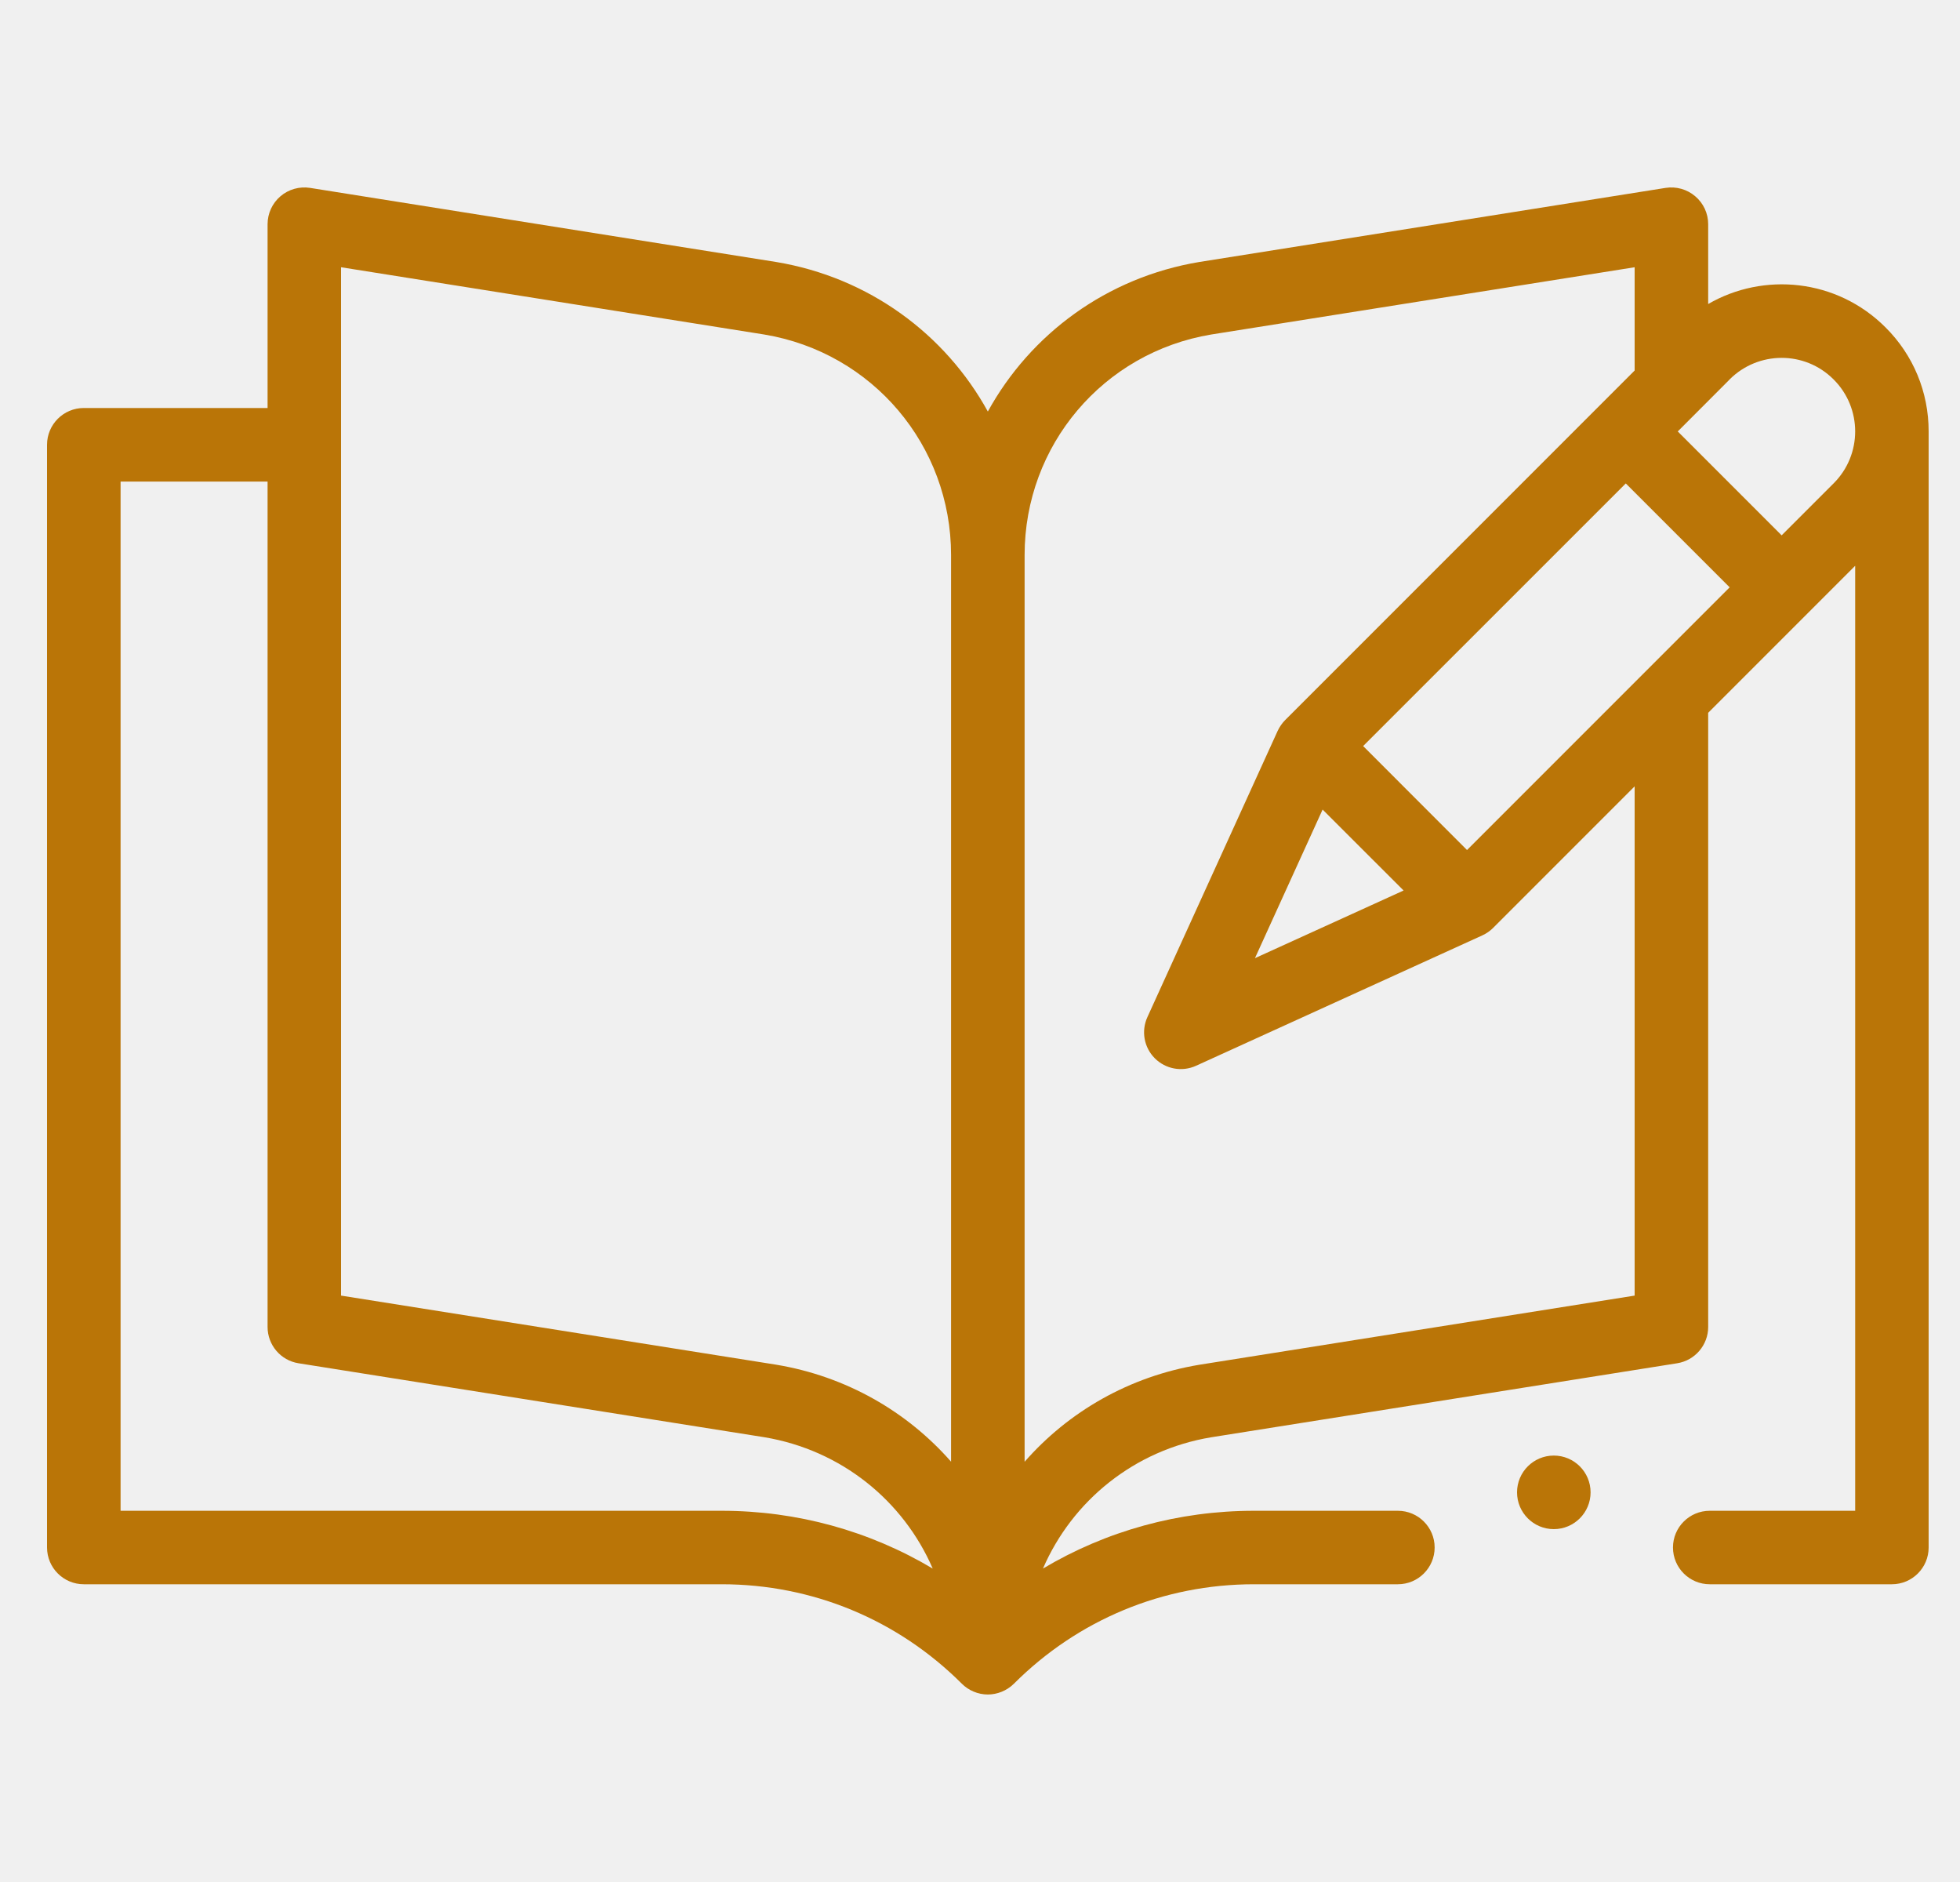
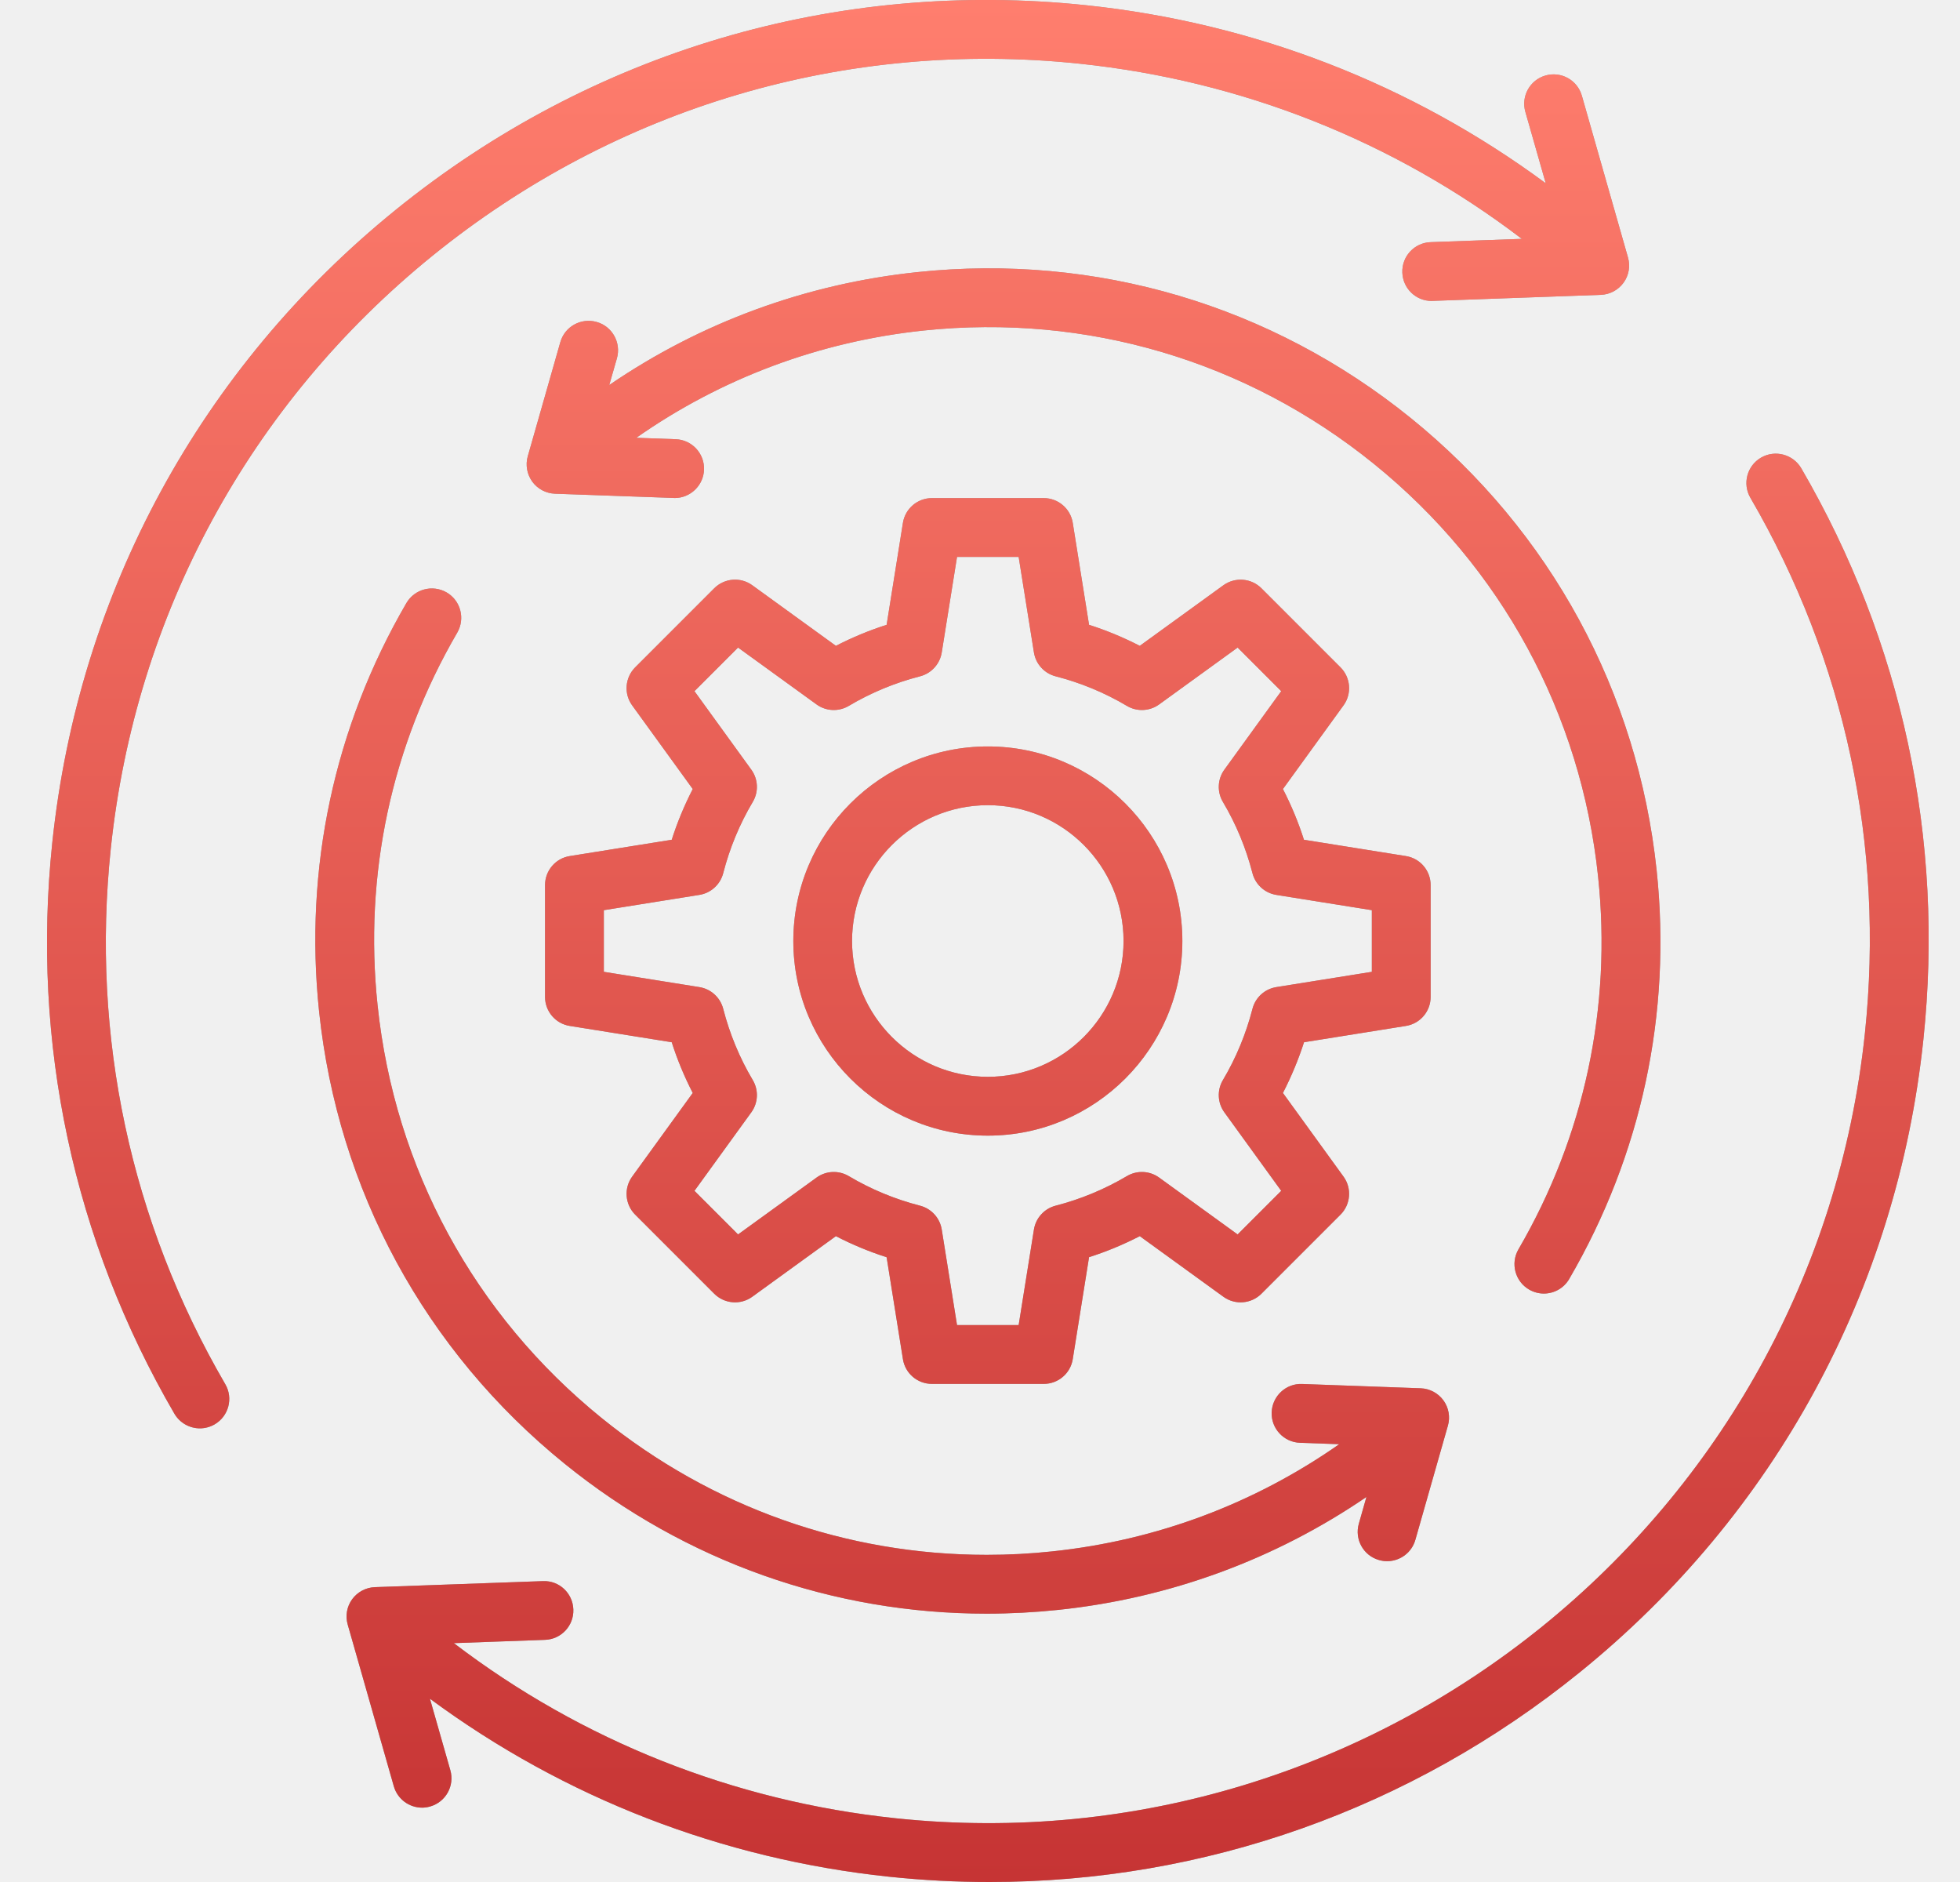
<svg xmlns="http://www.w3.org/2000/svg" width="25" height="24" viewBox="0 0 25 24" fill="none">
-   <g id="fi_2708777" clip-path="url(#clip0_2808_19280)">
-     <g id="Group">
-       <path id="Vector" d="M21.788 3.877V2.859C21.788 2.722 21.728 2.592 21.623 2.503C21.519 2.414 21.381 2.375 21.245 2.396L15.297 3.341C14.115 3.538 13.143 4.261 12.6 5.248C12.057 4.261 11.084 3.538 9.9 3.341L3.955 2.396C3.819 2.375 3.681 2.414 3.577 2.503C3.473 2.592 3.413 2.722 3.413 2.859V5.203H1.069C0.81 5.203 0.6 5.413 0.6 5.672V19.734C0.6 19.993 0.81 20.203 1.069 20.203H9.205C10.362 20.203 11.45 20.654 12.269 21.472C12.353 21.556 12.473 21.609 12.6 21.609C12.718 21.609 12.841 21.562 12.932 21.472C13.75 20.654 14.838 20.203 15.995 20.203H17.83C18.089 20.203 18.299 19.993 18.299 19.734C18.299 19.476 18.089 19.266 17.83 19.266H15.995C15.032 19.266 14.109 19.523 13.303 20.003C13.677 19.139 14.467 18.492 15.448 18.329L21.392 17.385C21.62 17.349 21.788 17.152 21.788 16.922V9.09C22.512 8.366 22.939 7.939 23.663 7.215V19.266H21.808C21.549 19.266 21.339 19.476 21.339 19.734C21.339 19.993 21.549 20.203 21.808 20.203H24.131C24.39 20.203 24.6 19.993 24.6 19.734V5.501C24.6 5 24.405 4.529 24.051 4.176C23.427 3.551 22.491 3.469 21.788 3.877ZM18.712 10.84L17.387 9.514L20.737 6.165L22.062 7.49L18.712 10.84ZM16.87 10.324L17.903 11.356L16.007 12.219L16.87 10.324ZM4.35 3.408L9.749 4.266C11.129 4.496 12.131 5.679 12.131 7.078V18.64C11.572 18.003 10.796 17.552 9.9 17.403L4.35 16.522V3.408ZM1.538 19.266V6.141H3.413V16.922C3.413 17.152 3.58 17.349 3.808 17.385L9.749 18.328C10.732 18.492 11.523 19.139 11.897 20.003C11.091 19.523 10.168 19.266 9.205 19.266H1.538ZM20.85 16.522L15.297 17.404C14.402 17.553 13.628 18.003 13.069 18.641V7.078C13.069 5.679 14.071 4.496 15.448 4.266L20.85 3.408V4.725L16.393 9.182C16.393 9.182 16.392 9.183 16.392 9.183C16.356 9.219 16.32 9.27 16.297 9.32L14.635 12.971C14.554 13.149 14.592 13.358 14.73 13.496C14.867 13.633 15.076 13.673 15.256 13.591L18.906 11.929C18.958 11.906 19.008 11.87 19.044 11.834C19.044 11.834 19.044 11.834 19.044 11.834L20.85 10.028V16.522ZM23.388 6.164L22.725 6.827L21.4 5.502C22.308 4.593 21.995 4.906 22.062 4.838C22.426 4.475 23.019 4.469 23.388 4.839C23.754 5.204 23.755 5.798 23.388 6.164Z" fill="#BA7507" />
-       <path id="Vector_2" d="M19.819 19.5C20.078 19.5 20.288 19.29 20.288 19.031C20.288 18.772 20.078 18.562 19.819 18.562C19.56 18.562 19.35 18.772 19.35 19.031C19.35 19.29 19.56 19.5 19.819 19.5Z" fill="#BA7507" />
-     </g>
+   <g clip-path="url(#clip0_33_9753)">
+     <path d="M4.07 12.898C3.878 11.073 4.263 9.272 5.184 7.69C5.288 7.512 5.517 7.451 5.697 7.555C5.876 7.659 5.936 7.889 5.832 8.068C4.992 9.511 4.64 11.154 4.816 12.819C5.034 14.899 6.05 16.768 7.675 18.084C9.082 19.223 10.8 19.828 12.585 19.828C12.862 19.828 13.14 19.814 13.419 19.784C14.748 19.645 16.001 19.174 17.082 18.417L16.582 18.399C16.375 18.392 16.213 18.218 16.22 18.011C16.228 17.804 16.401 17.641 16.608 17.649L18.121 17.704C18.236 17.708 18.343 17.765 18.411 17.858C18.479 17.951 18.5 18.071 18.468 18.181L18.053 19.637C18.006 19.802 17.856 19.909 17.692 19.909C17.658 19.909 17.624 19.904 17.589 19.894C17.39 19.838 17.275 19.63 17.332 19.431L17.429 19.09C16.263 19.886 14.919 20.381 13.498 20.53C13.192 20.562 12.887 20.578 12.584 20.578C10.628 20.578 8.745 19.915 7.203 18.667C5.422 17.225 4.31 15.177 4.07 12.898ZM17.997 5.333C16.216 3.892 13.981 3.23 11.702 3.47C10.28 3.619 8.937 4.113 7.771 4.91L7.869 4.569C7.925 4.37 7.81 4.162 7.611 4.106C7.411 4.049 7.204 4.164 7.147 4.363L6.732 5.818C6.7 5.929 6.722 6.048 6.789 6.142C6.857 6.235 6.964 6.292 7.079 6.296L8.592 6.35C8.596 6.351 8.601 6.351 8.605 6.351C8.806 6.351 8.973 6.191 8.98 5.989C8.987 5.782 8.825 5.608 8.618 5.601L8.116 5.583C9.198 4.825 10.451 4.355 11.781 4.215C13.86 3.997 15.9 4.601 17.525 5.916C19.15 7.231 20.166 9.101 20.384 11.18C20.56 12.846 20.208 14.489 19.368 15.932C19.264 16.111 19.325 16.341 19.504 16.445C19.563 16.479 19.628 16.496 19.692 16.496C19.821 16.496 19.947 16.429 20.016 16.309C20.937 14.727 21.323 12.927 21.131 11.102C20.89 8.823 19.778 6.775 17.997 5.333ZM22.975 5.971C22.87 5.793 22.641 5.732 22.462 5.836C22.283 5.94 22.222 6.17 22.327 6.349C23.534 8.423 24.039 10.784 23.787 13.178C23.138 19.346 17.591 23.837 11.422 23.187C9.361 22.97 7.424 22.201 5.789 20.954L6.952 20.912C7.159 20.905 7.321 20.731 7.313 20.524C7.306 20.317 7.133 20.154 6.925 20.163L4.782 20.24C4.667 20.244 4.56 20.301 4.492 20.394C4.424 20.487 4.403 20.606 4.435 20.717L5.023 22.779C5.07 22.944 5.22 23.052 5.384 23.052C5.418 23.052 5.452 23.047 5.487 23.037C5.686 22.98 5.801 22.773 5.744 22.574L5.484 21.663C7.196 22.927 9.207 23.708 11.344 23.933C11.772 23.978 12.198 24 12.623 24C15.359 24 17.993 23.072 20.15 21.326C22.641 19.31 24.198 16.444 24.533 13.256C24.802 10.703 24.263 8.184 22.975 5.971ZM1.413 10.822C1.727 7.834 3.187 5.147 5.522 3.257C7.858 1.366 10.79 0.498 13.778 0.813C15.84 1.03 17.776 1.799 19.411 3.046L18.248 3.088C18.041 3.095 17.879 3.269 17.887 3.476C17.894 3.679 18.06 3.838 18.261 3.838C18.266 3.838 18.27 3.838 18.275 3.837L20.418 3.76C20.533 3.756 20.64 3.699 20.708 3.606C20.776 3.513 20.797 3.394 20.765 3.283L20.177 1.221C20.12 1.021 19.913 0.906 19.713 0.963C19.514 1.02 19.399 1.227 19.456 1.426L19.716 2.337C18.003 1.073 15.994 0.292 13.856 0.067C10.669 -0.269 7.541 0.657 5.05 2.674C2.559 4.69 1.002 7.556 0.667 10.744C0.398 13.297 0.937 15.816 2.225 18.029C2.295 18.148 2.421 18.215 2.55 18.215C2.614 18.215 2.679 18.198 2.738 18.164C2.917 18.06 2.978 17.83 2.873 17.651C1.666 15.577 1.161 13.216 1.413 10.822ZM16.633 13.291C16.561 13.514 16.471 13.73 16.364 13.938L17.137 15.005C17.245 15.154 17.228 15.36 17.098 15.49L16.09 16.498C15.96 16.628 15.754 16.645 15.605 16.537L14.538 15.764C14.33 15.871 14.114 15.961 13.891 16.032L13.683 17.333C13.654 17.515 13.497 17.648 13.313 17.648H11.887C11.703 17.648 11.546 17.515 11.517 17.333L11.309 16.033C11.086 15.961 10.87 15.872 10.662 15.764L9.595 16.537C9.446 16.645 9.24 16.628 9.11 16.498L8.102 15.49C7.972 15.36 7.955 15.154 8.063 15.005L8.836 13.938C8.729 13.73 8.639 13.514 8.568 13.291L7.267 13.083C7.085 13.054 6.952 12.897 6.952 12.713V11.287C6.952 11.103 7.085 10.946 7.267 10.917L8.568 10.709C8.639 10.486 8.729 10.27 8.836 10.062L8.063 8.995C7.955 8.846 7.972 8.64 8.102 8.51L9.11 7.502C9.24 7.372 9.446 7.355 9.595 7.463L10.662 8.236C10.87 8.129 11.086 8.039 11.309 7.968L11.517 6.667C11.546 6.486 11.703 6.352 11.887 6.352H13.313C13.497 6.352 13.654 6.486 13.683 6.667L13.891 7.968C14.114 8.039 14.33 8.129 14.538 8.236L15.605 7.463C15.754 7.356 15.96 7.372 16.09 7.502L17.098 8.51C17.228 8.64 17.245 8.846 17.137 8.995L16.364 10.062C16.471 10.27 16.561 10.486 16.632 10.709L17.933 10.917C18.115 10.946 18.248 11.103 18.248 11.287V12.713C18.248 12.897 18.115 13.054 17.933 13.083L16.633 13.291ZM15.598 13.774C15.767 13.49 15.893 13.184 15.975 12.866C16.012 12.721 16.131 12.612 16.279 12.588L17.498 12.393V11.607L16.279 11.412C16.131 11.388 16.012 11.279 15.975 11.134C15.893 10.816 15.767 10.51 15.598 10.226C15.522 10.098 15.529 9.936 15.617 9.815L16.342 8.814L15.786 8.258L14.785 8.983C14.664 9.071 14.502 9.078 14.374 9.002C14.09 8.833 13.784 8.707 13.466 8.625C13.321 8.588 13.212 8.469 13.188 8.321L12.993 7.102H12.207L12.012 8.321C11.988 8.469 11.879 8.588 11.734 8.625C11.416 8.707 11.11 8.833 10.826 9.002C10.698 9.078 10.536 9.071 10.415 8.983L9.414 8.258L8.858 8.814L9.583 9.815C9.671 9.936 9.678 10.098 9.602 10.226C9.433 10.51 9.307 10.816 9.225 11.134C9.188 11.279 9.069 11.388 8.921 11.412L7.702 11.607V12.393L8.921 12.588C9.069 12.612 9.188 12.721 9.225 12.866C9.307 13.184 9.433 13.49 9.602 13.774C9.678 13.902 9.671 14.064 9.583 14.185L8.858 15.186L9.414 15.742L10.415 15.017C10.536 14.929 10.698 14.922 10.826 14.998C11.11 15.167 11.416 15.293 11.734 15.375C11.879 15.412 11.988 15.531 12.012 15.679L12.207 16.898H12.993L13.188 15.679C13.212 15.531 13.321 15.412 13.466 15.375C13.784 15.293 14.09 15.166 14.374 14.998C14.502 14.922 14.664 14.929 14.785 15.017L15.786 15.742L16.342 15.186L15.617 14.185C15.529 14.064 15.522 13.902 15.598 13.774ZM15.081 12C15.081 13.368 13.968 14.482 12.6 14.482C11.232 14.482 10.119 13.368 10.119 12C10.119 10.632 11.232 9.519 12.6 9.519C13.968 9.519 15.081 10.632 15.081 12ZM14.331 12C14.331 11.045 13.555 10.268 12.6 10.268C11.645 10.268 10.868 11.045 10.868 12C10.868 12.955 11.645 13.732 12.6 13.732C13.555 13.732 14.331 12.955 14.331 12Z" fill="#9C9A96" />
+     <path d="M4.07 12.898C3.878 11.073 4.263 9.272 5.184 7.69C5.288 7.512 5.517 7.451 5.697 7.555C5.876 7.659 5.936 7.889 5.832 8.068C4.992 9.511 4.64 11.154 4.816 12.819C5.034 14.899 6.05 16.768 7.675 18.084C9.082 19.223 10.8 19.828 12.585 19.828C12.862 19.828 13.14 19.814 13.419 19.784C14.748 19.645 16.001 19.174 17.082 18.417L16.582 18.399C16.375 18.392 16.213 18.218 16.22 18.011C16.228 17.804 16.401 17.641 16.608 17.649L18.121 17.704C18.236 17.708 18.343 17.765 18.411 17.858C18.479 17.951 18.5 18.071 18.468 18.181L18.053 19.637C18.006 19.802 17.856 19.909 17.692 19.909C17.658 19.909 17.624 19.904 17.589 19.894C17.39 19.838 17.275 19.63 17.332 19.431L17.429 19.09C16.263 19.886 14.919 20.381 13.498 20.53C13.192 20.562 12.887 20.578 12.584 20.578C10.628 20.578 8.745 19.915 7.203 18.667C5.422 17.225 4.31 15.177 4.07 12.898ZM17.997 5.333C16.216 3.892 13.981 3.23 11.702 3.47C10.28 3.619 8.937 4.113 7.771 4.91L7.869 4.569C7.925 4.37 7.81 4.162 7.611 4.106C7.411 4.049 7.204 4.164 7.147 4.363L6.732 5.818C6.7 5.929 6.722 6.048 6.789 6.142C6.857 6.235 6.964 6.292 7.079 6.296L8.592 6.35C8.596 6.351 8.601 6.351 8.605 6.351C8.806 6.351 8.973 6.191 8.98 5.989C8.987 5.782 8.825 5.608 8.618 5.601L8.116 5.583C9.198 4.825 10.451 4.355 11.781 4.215C13.86 3.997 15.9 4.601 17.525 5.916C19.15 7.231 20.166 9.101 20.384 11.18C20.56 12.846 20.208 14.489 19.368 15.932C19.264 16.111 19.325 16.341 19.504 16.445C19.563 16.479 19.628 16.496 19.692 16.496C19.821 16.496 19.947 16.429 20.016 16.309C20.937 14.727 21.323 12.927 21.131 11.102C20.89 8.823 19.778 6.775 17.997 5.333ZM22.975 5.971C22.87 5.793 22.641 5.732 22.462 5.836C22.283 5.94 22.222 6.17 22.327 6.349C23.534 8.423 24.039 10.784 23.787 13.178C23.138 19.346 17.591 23.837 11.422 23.187C9.361 22.97 7.424 22.201 5.789 20.954L6.952 20.912C7.159 20.905 7.321 20.731 7.313 20.524C7.306 20.317 7.133 20.154 6.925 20.163L4.782 20.24C4.667 20.244 4.56 20.301 4.492 20.394C4.424 20.487 4.403 20.606 4.435 20.717L5.023 22.779C5.07 22.944 5.22 23.052 5.384 23.052C5.418 23.052 5.452 23.047 5.487 23.037C5.686 22.98 5.801 22.773 5.744 22.574L5.484 21.663C7.196 22.927 9.207 23.708 11.344 23.933C11.772 23.978 12.198 24 12.623 24C15.359 24 17.993 23.072 20.15 21.326C22.641 19.31 24.198 16.444 24.533 13.256C24.802 10.703 24.263 8.184 22.975 5.971ZM1.413 10.822C1.727 7.834 3.187 5.147 5.522 3.257C7.858 1.366 10.79 0.498 13.778 0.813C15.84 1.03 17.776 1.799 19.411 3.046L18.248 3.088C18.041 3.095 17.879 3.269 17.887 3.476C17.894 3.679 18.06 3.838 18.261 3.838C18.266 3.838 18.27 3.838 18.275 3.837L20.418 3.76C20.533 3.756 20.64 3.699 20.708 3.606C20.776 3.513 20.797 3.394 20.765 3.283L20.177 1.221C20.12 1.021 19.913 0.906 19.713 0.963C19.514 1.02 19.399 1.227 19.456 1.426L19.716 2.337C18.003 1.073 15.994 0.292 13.856 0.067C10.669 -0.269 7.541 0.657 5.05 2.674C2.559 4.69 1.002 7.556 0.667 10.744C0.398 13.297 0.937 15.816 2.225 18.029C2.295 18.148 2.421 18.215 2.55 18.215C2.614 18.215 2.679 18.198 2.738 18.164C2.917 18.06 2.978 17.83 2.873 17.651C1.666 15.577 1.161 13.216 1.413 10.822ZM16.633 13.291C16.561 13.514 16.471 13.73 16.364 13.938L17.137 15.005C17.245 15.154 17.228 15.36 17.098 15.49L16.09 16.498C15.96 16.628 15.754 16.645 15.605 16.537L14.538 15.764C14.33 15.871 14.114 15.961 13.891 16.032L13.683 17.333C13.654 17.515 13.497 17.648 13.313 17.648H11.887C11.703 17.648 11.546 17.515 11.517 17.333L11.309 16.033C11.086 15.961 10.87 15.872 10.662 15.764L9.595 16.537C9.446 16.645 9.24 16.628 9.11 16.498L8.102 15.49C7.972 15.36 7.955 15.154 8.063 15.005L8.836 13.938C8.729 13.73 8.639 13.514 8.568 13.291L7.267 13.083C7.085 13.054 6.952 12.897 6.952 12.713V11.287C6.952 11.103 7.085 10.946 7.267 10.917L8.568 10.709C8.639 10.486 8.729 10.27 8.836 10.062L8.063 8.995C7.955 8.846 7.972 8.64 8.102 8.51L9.11 7.502C9.24 7.372 9.446 7.355 9.595 7.463L10.662 8.236C10.87 8.129 11.086 8.039 11.309 7.968L11.517 6.667C11.546 6.486 11.703 6.352 11.887 6.352H13.313C13.497 6.352 13.654 6.486 13.683 6.667L13.891 7.968C14.114 8.039 14.33 8.129 14.538 8.236L15.605 7.463C15.754 7.356 15.96 7.372 16.09 7.502L17.098 8.51C17.228 8.64 17.245 8.846 17.137 8.995L16.364 10.062C16.471 10.27 16.561 10.486 16.632 10.709L17.933 10.917C18.115 10.946 18.248 11.103 18.248 11.287V12.713C18.248 12.897 18.115 13.054 17.933 13.083L16.633 13.291ZM15.598 13.774C15.767 13.49 15.893 13.184 15.975 12.866C16.012 12.721 16.131 12.612 16.279 12.588L17.498 12.393V11.607L16.279 11.412C16.131 11.388 16.012 11.279 15.975 11.134C15.893 10.816 15.767 10.51 15.598 10.226C15.522 10.098 15.529 9.936 15.617 9.815L16.342 8.814L15.786 8.258L14.785 8.983C14.664 9.071 14.502 9.078 14.374 9.002C14.09 8.833 13.784 8.707 13.466 8.625C13.321 8.588 13.212 8.469 13.188 8.321L12.993 7.102H12.207L12.012 8.321C11.988 8.469 11.879 8.588 11.734 8.625C11.416 8.707 11.11 8.833 10.826 9.002C10.698 9.078 10.536 9.071 10.415 8.983L9.414 8.258L8.858 8.814L9.583 9.815C9.671 9.936 9.678 10.098 9.602 10.226C9.433 10.51 9.307 10.816 9.225 11.134C9.188 11.279 9.069 11.388 8.921 11.412L7.702 11.607V12.393L8.921 12.588C9.069 12.612 9.188 12.721 9.225 12.866C9.307 13.184 9.433 13.49 9.602 13.774C9.678 13.902 9.671 14.064 9.583 14.185L8.858 15.186L9.414 15.742L10.415 15.017C10.536 14.929 10.698 14.922 10.826 14.998C11.11 15.167 11.416 15.293 11.734 15.375C11.879 15.412 11.988 15.531 12.012 15.679L12.207 16.898H12.993L13.188 15.679C13.212 15.531 13.321 15.412 13.466 15.375C13.784 15.293 14.09 15.166 14.374 14.998C14.502 14.922 14.664 14.929 14.785 15.017L15.786 15.742L16.342 15.186L15.617 14.185C15.529 14.064 15.522 13.902 15.598 13.774ZM15.081 12C15.081 13.368 13.968 14.482 12.6 14.482C11.232 14.482 10.119 13.368 10.119 12C10.119 10.632 11.232 9.519 12.6 9.519C13.968 9.519 15.081 10.632 15.081 12ZM14.331 12C14.331 11.045 13.555 10.268 12.6 10.268C11.645 10.268 10.868 11.045 10.868 12C10.868 12.955 11.645 13.732 12.6 13.732C13.555 13.732 14.331 12.955 14.331 12Z" fill="url(#paint0_linear_33_9753)" />
  </g>
  <defs>
-     <clipPath id="clip0_2808_19280">
-       <rect width="24" height="24" fill="white" transform="translate(0.600098)" />
+     <linearGradient id="paint0_linear_33_9753" x1="12.6" y1="-0" x2="12.6" y2="24" gradientUnits="userSpaceOnUse">
+       <stop stop-color="#FF7E6E" />
+       <stop offset="1" stop-color="#C63434" />
+     </linearGradient>
+     <clipPath id="clip0_33_9753">
+       <rect width="24" height="24" fill="white" transform="translate(0.600006)" />
    </clipPath>
  </defs>
</svg>
